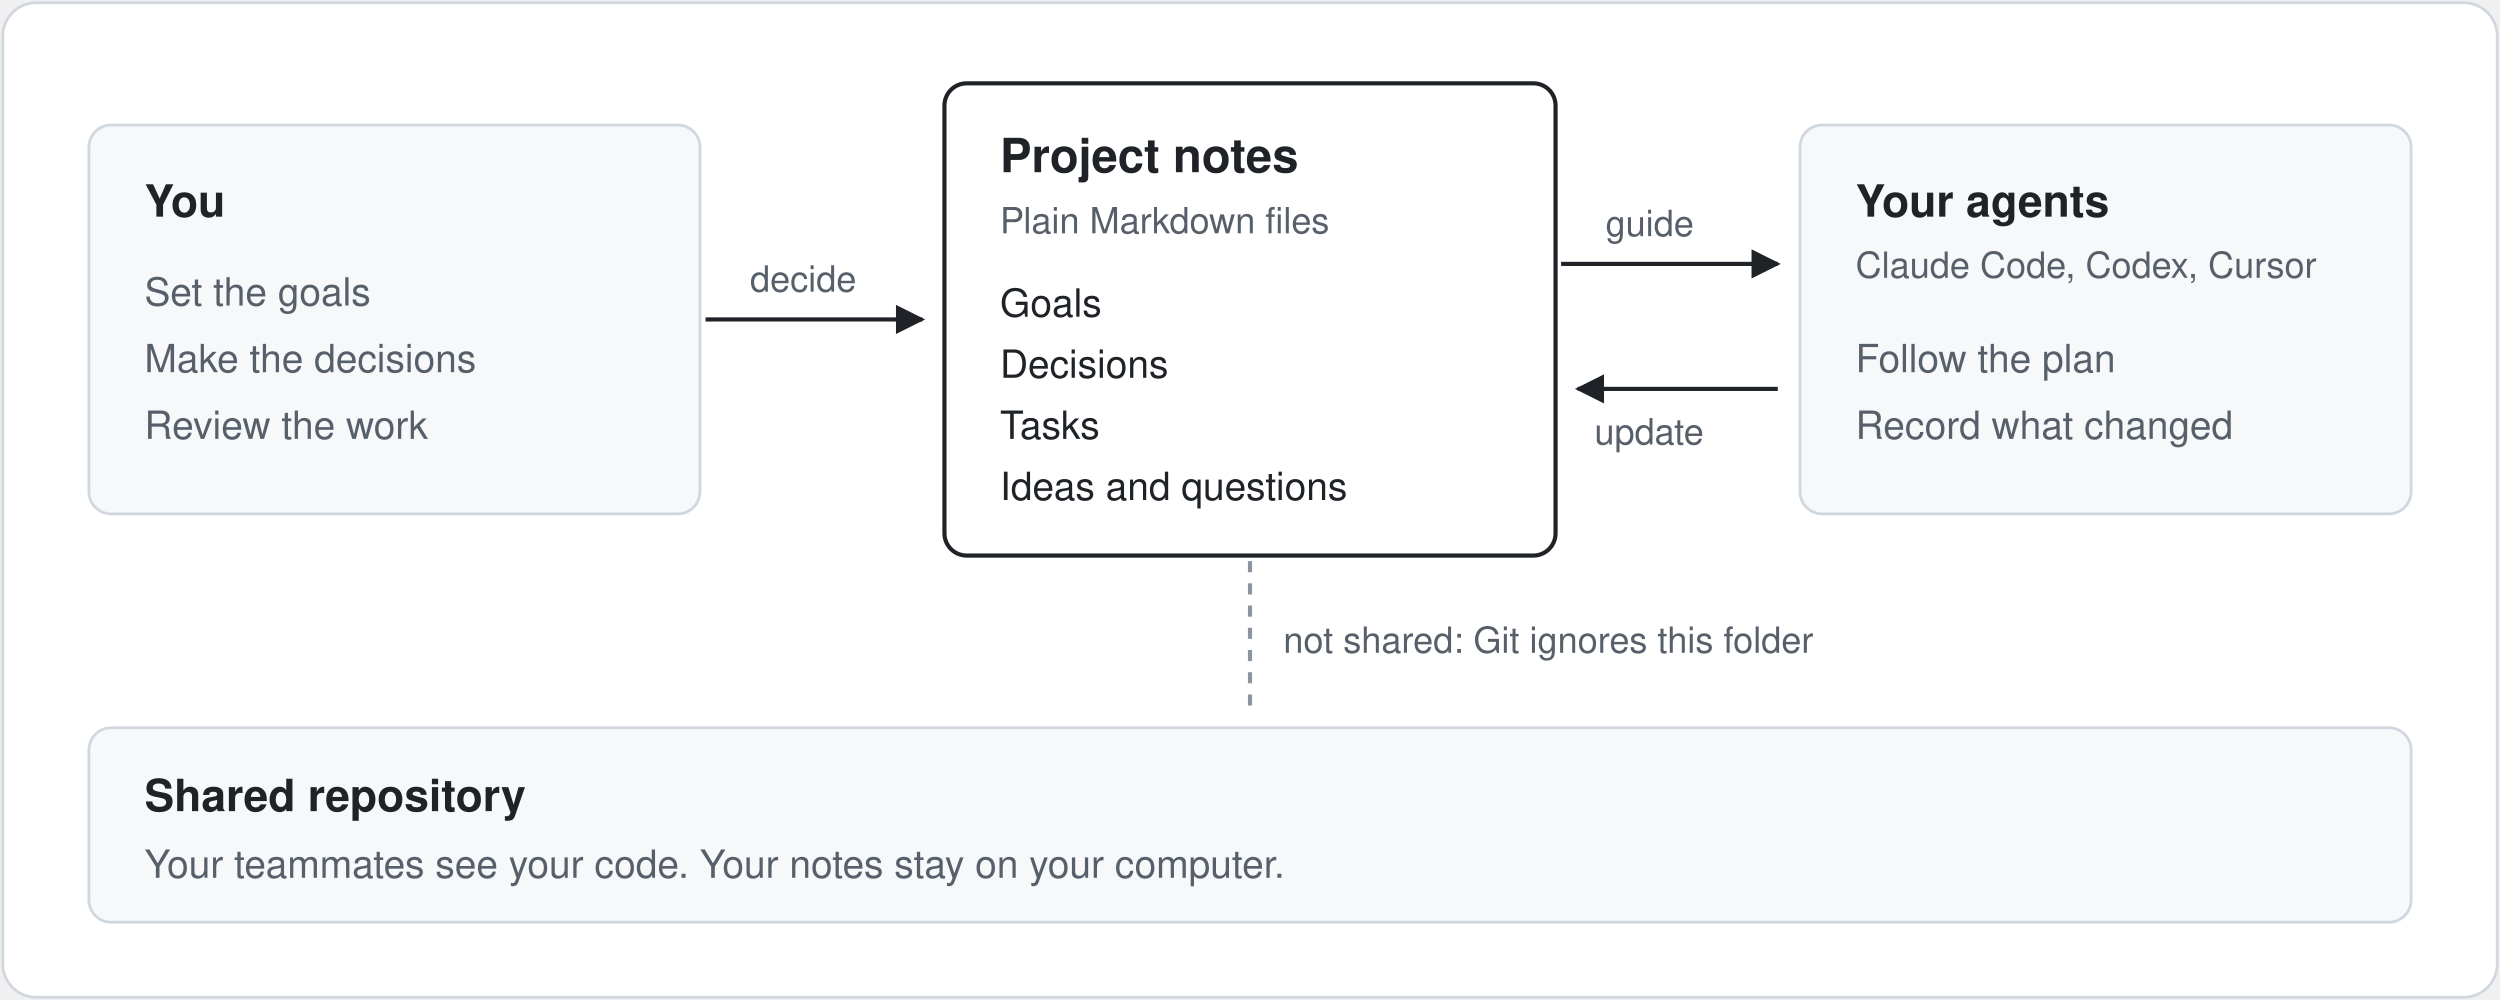
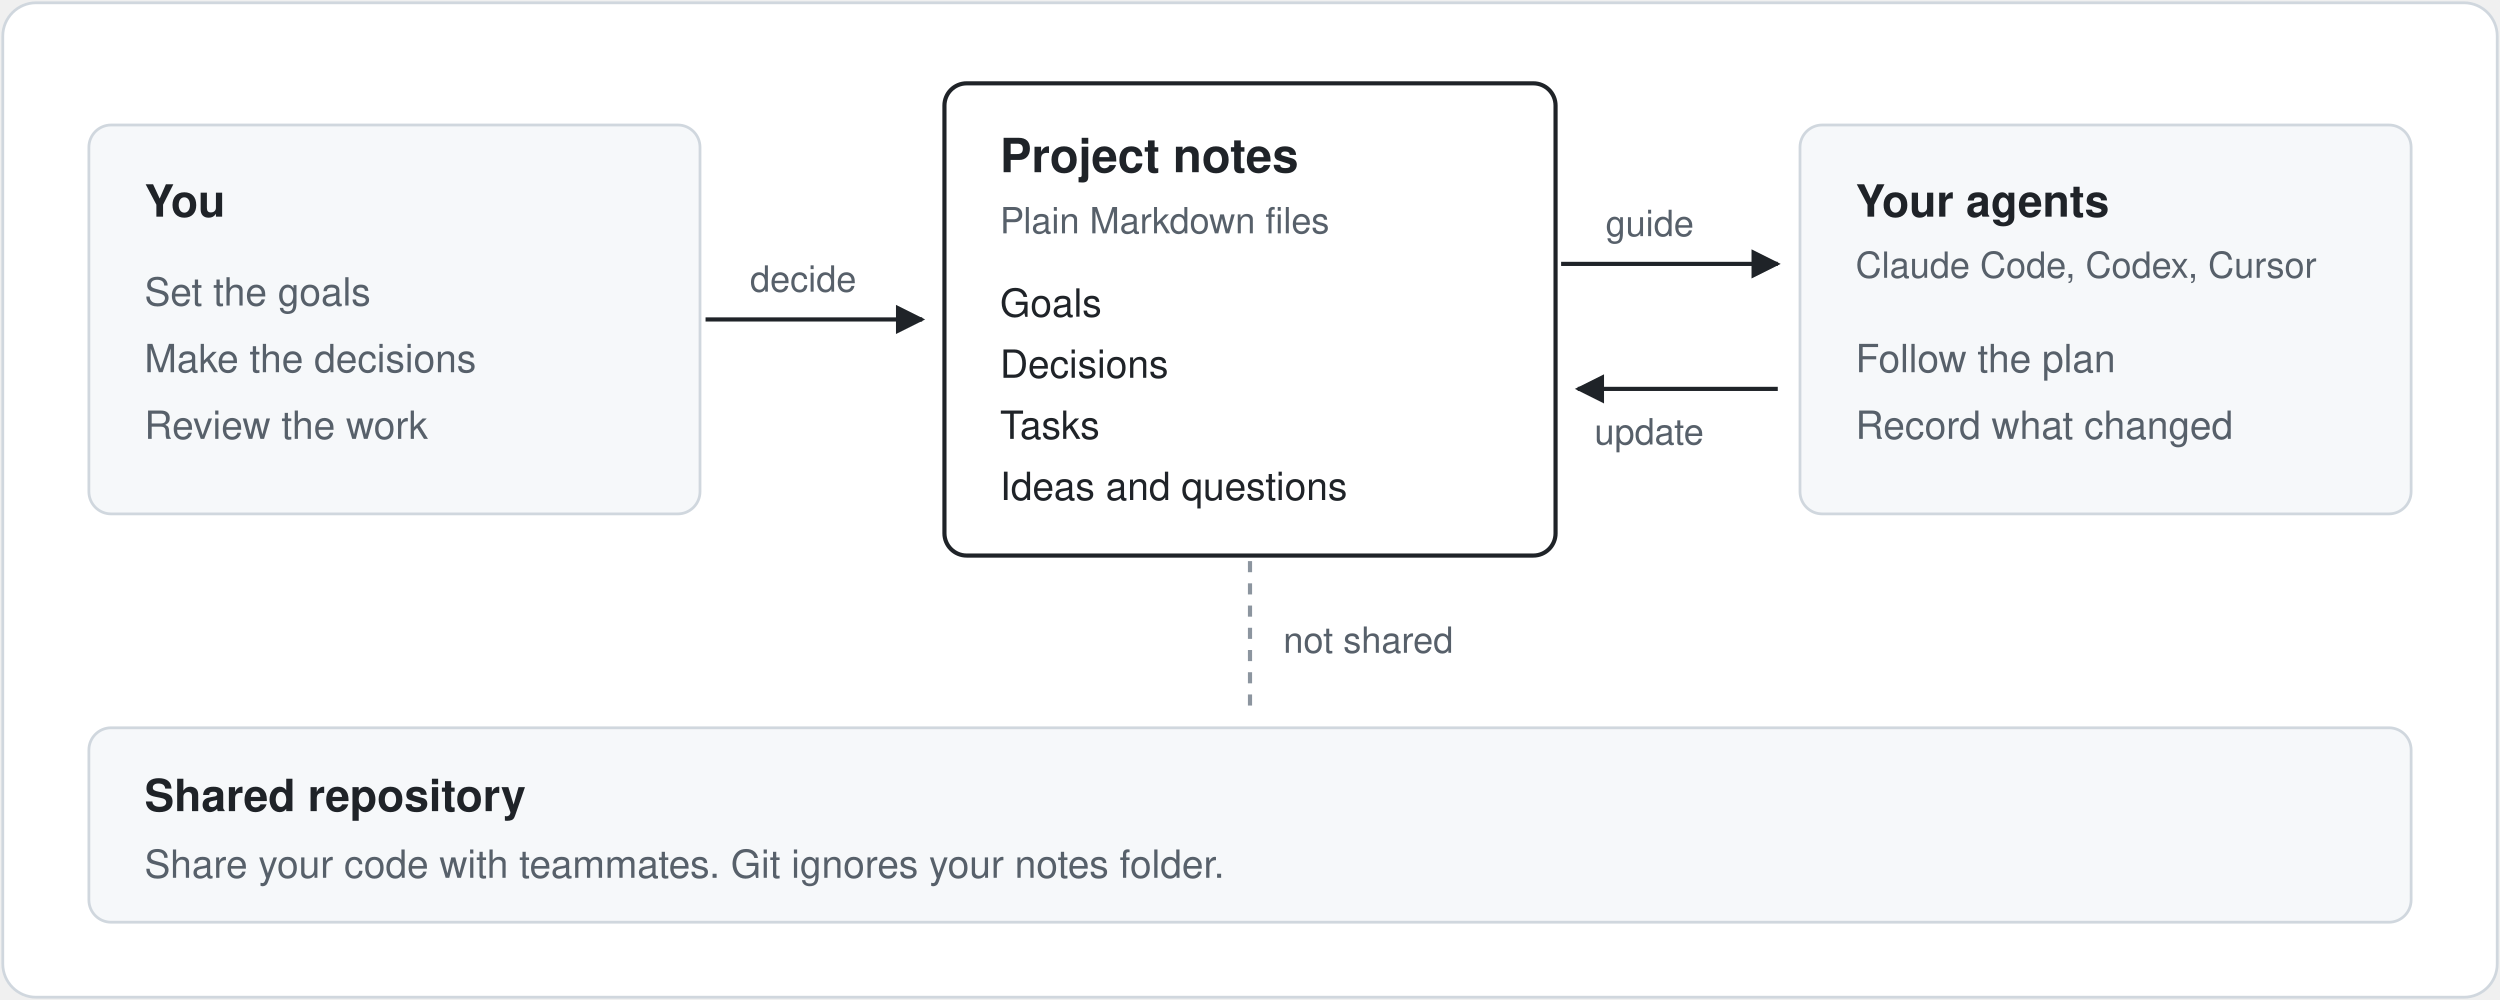
<svg xmlns="http://www.w3.org/2000/svg" viewBox="0 0 900 360" width="900" height="360" role="img" aria-labelledby="title desc">
  <style>
    .bg{fill:#ffffff;stroke:#d0d7de}
    .box{fill:#f6f8fa;stroke:#d0d7de}
    .notes{fill:#ffffff;stroke:#1f2328}
    .t{fill:#1f2328;font-family:-apple-system,BlinkMacSystemFont,"Segoe UI",Helvetica,Arial,sans-serif}
    .m{fill:#57606a;font-family:-apple-system,BlinkMacSystemFont,"Segoe UI",Helvetica,Arial,sans-serif}
    .mono{font-family:ui-monospace,SFMono-Regular,Menlo,Consolas,monospace}
    .line{stroke:#1f2328;stroke-width:1.5;fill:none}
    .dash{stroke:#8c959f;stroke-width:1.5;stroke-dasharray:4 4;fill:none}
    .head{fill:#1f2328}
    @media (prefers-color-scheme: dark){
      .bg{fill:#0d1117;stroke:#30363d}
      .box{fill:#161b22;stroke:#30363d}
      .notes{fill:#0d1117;stroke:#e6edf3}
      .t{fill:#e6edf3}
      .m{fill:#8d96a0}
      .line{stroke:#e6edf3}
      .dash{stroke:#6e7681}
      .head{fill:#e6edf3}
    }
  </style>
  <defs>
    <marker id="a" viewBox="0 0 10 10" refX="9" refY="5" markerWidth="7" markerHeight="7" orient="auto">
      <path class="head" d="M0 0L10 5L0 10z" />
    </marker>
  </defs>
  <rect class="bg" x="1" y="1" width="898" height="358" rx="12" />
  <rect class="box" x="32" y="45" width="220" height="140" rx="8" />
  <text class="t" x="52" y="78" font-size="16" font-weight="600">You</text>
  <text class="m" x="52" y="110" font-size="14">Set the goals</text>
  <text class="m" x="52" y="134" font-size="14">Make the decisions</text>
  <text class="m" x="52" y="158" font-size="14">Review the work</text>
  <path class="line" d="M254 115 H332" marker-end="url(#a)" />
  <text class="m" x="270" y="105" font-size="13">decide</text>
  <rect class="notes" x="340" y="30" width="220" height="170" rx="8" stroke-width="1.5" />
  <text class="t" x="360" y="62" font-size="17" font-weight="600">Project notes</text>
  <text class="m" x="360" y="84" font-size="13">Plain Markdown files</text>
  <text class="t" x="360" y="114" font-size="14">Goals</text>
  <text class="t" x="360" y="136" font-size="14">Decisions</text>
  <text class="t" x="360" y="158" font-size="14">Tasks</text>
  <text class="t" x="360" y="180" font-size="14">Ideas and questions</text>
  <path class="line" d="M562 95 H640" marker-end="url(#a)" />
  <text class="m" x="578" y="85" font-size="13">guide</text>
  <path class="line" d="M640 140 H568" marker-end="url(#a)" />
  <text class="m" x="574" y="160" font-size="13">update</text>
  <rect class="box" x="648" y="45" width="220" height="140" rx="8" />
  <text class="t" x="668" y="78" font-size="16" font-weight="600">Your agents</text>
  <text class="m" x="668" y="100" font-size="13">Claude Code, Codex, Cursor</text>
  <text class="m" x="668" y="134" font-size="14">Follow the plan</text>
  <text class="m" x="668" y="158" font-size="14">Record what changed</text>
  <path class="dash" d="M450 202 V258" />
-   <text class="m" x="462" y="235" font-size="13">not shared: Git ignores this folder</text>
+   <text class="m" x="462" y="235" font-size="13">not shared</text>
  <rect class="box" x="32" y="262" width="836" height="70" rx="8" />
  <text class="t" x="52" y="292" font-size="16" font-weight="600">Shared repository</text>
-   <text class="m" x="52" y="316" font-size="14">Your teammates see your code. Your notes stay on your computer.</text>
+   <text class="m" x="52" y="316" font-size="14">Share your code with teammates. Git ignores your notes folder.</text>
</svg>
